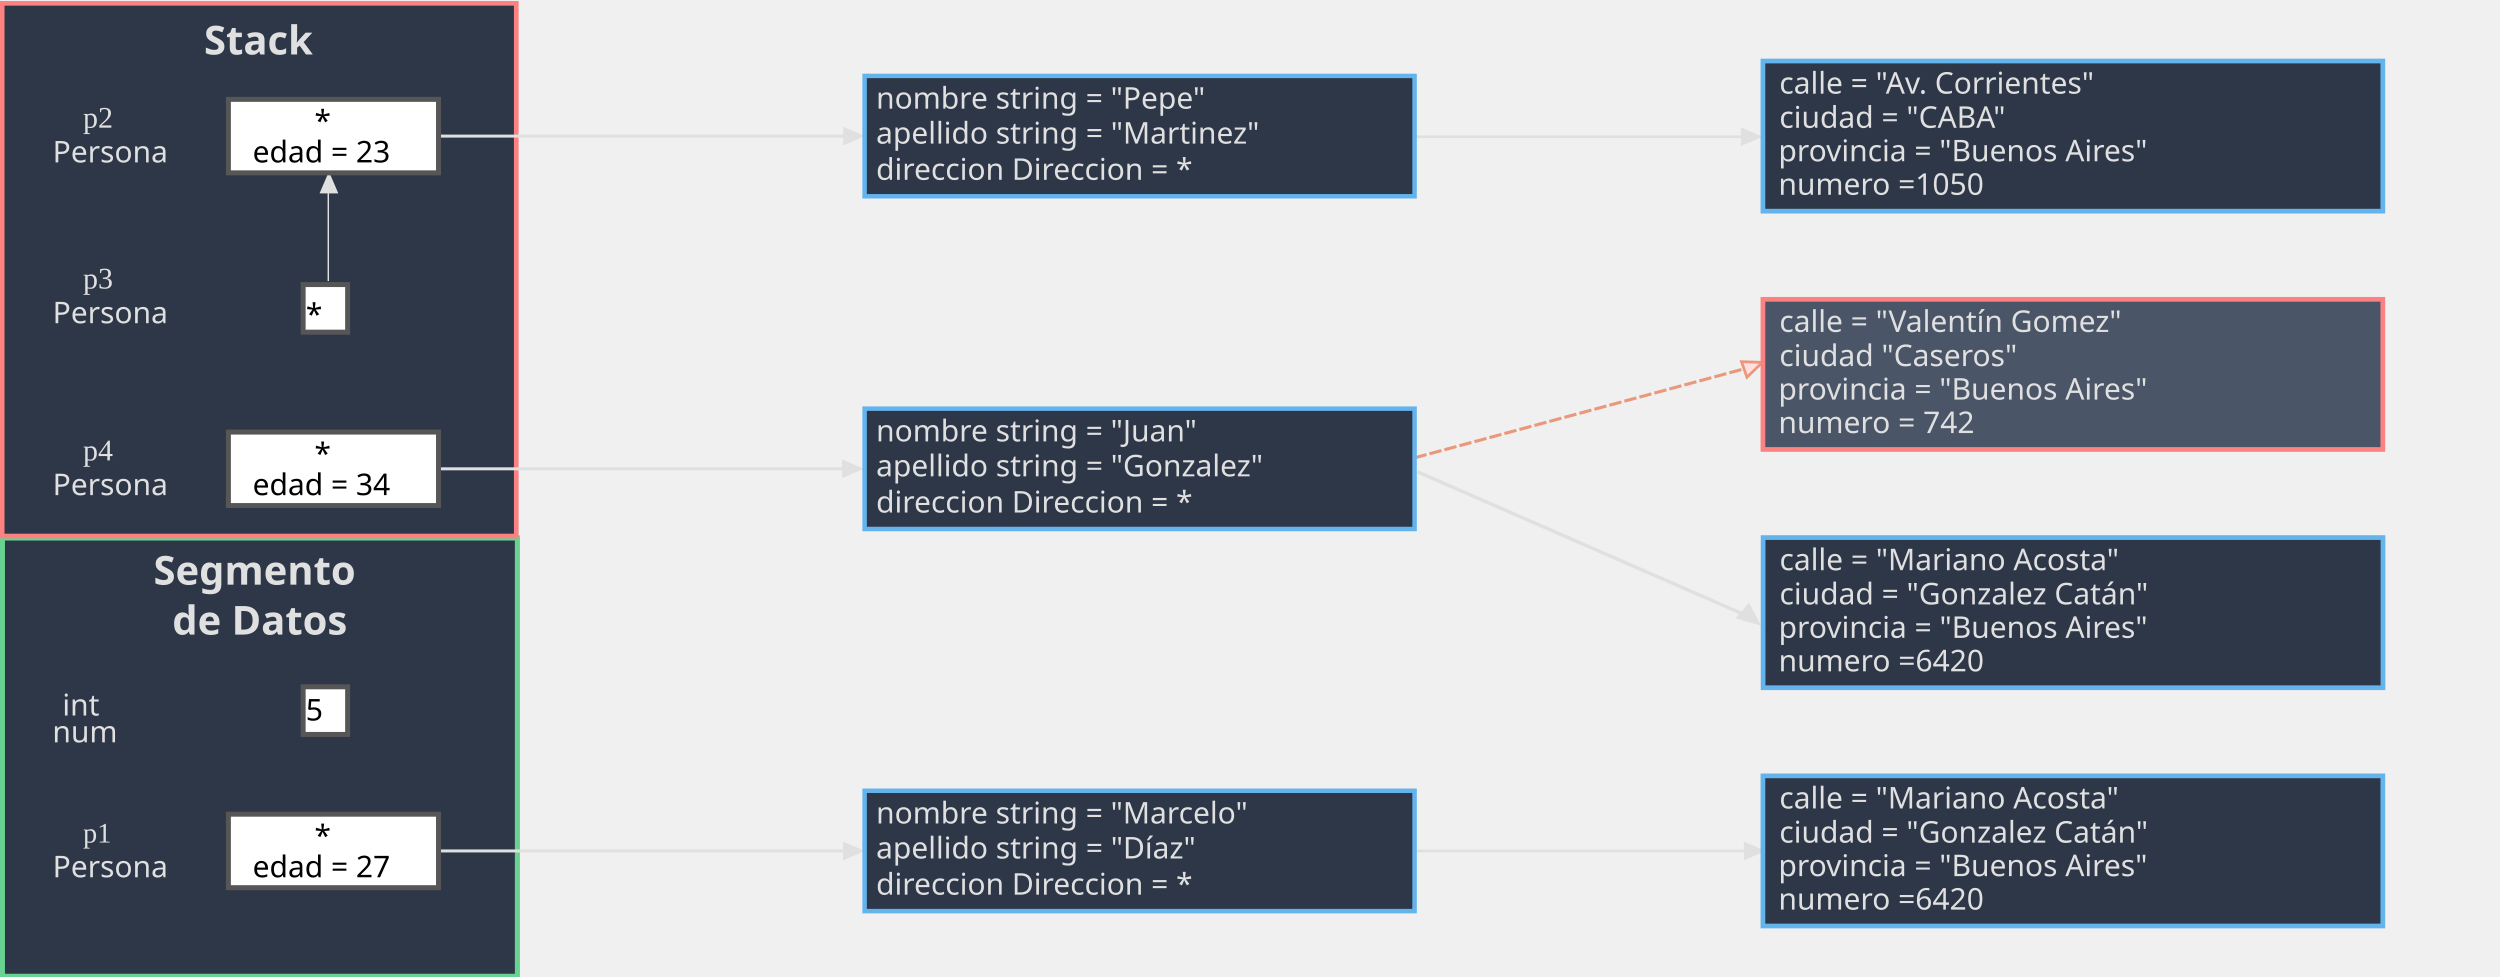
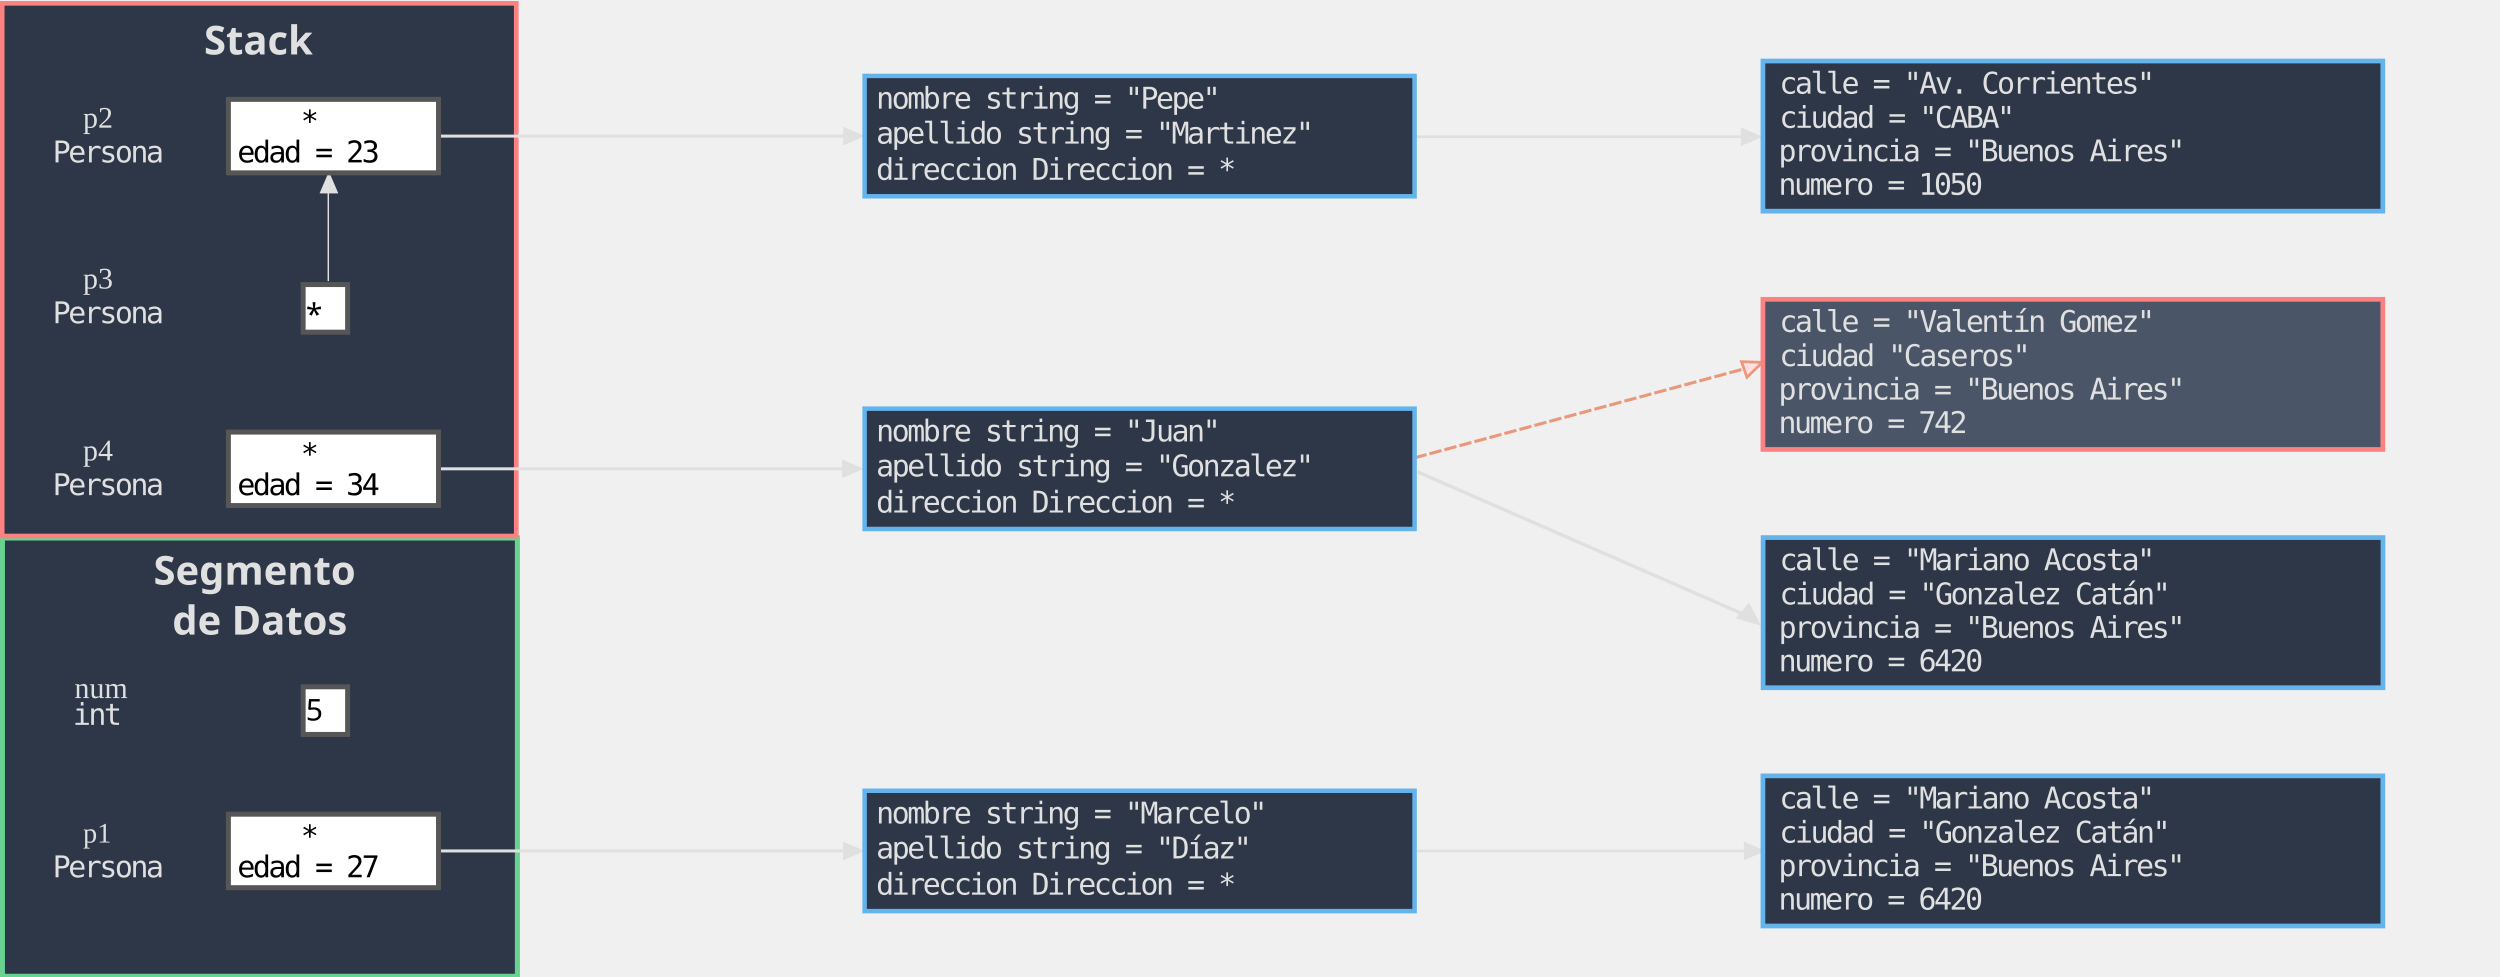
<svg xmlns="http://www.w3.org/2000/svg" width="1001" height="391" style="background:0 0;background-color:transparent;color-scheme:light dark" viewBox="-0.5 -0.5 1001 391">
+   <style>
+         .text {
+             fill: #e0e0e0;
+             font-family: monospace;
+             letter-spacing: -1px;
+         }
+     </style>
  <defs>
    <path id="d" d="M257.692 203.846h50V250h-50z" />
    <path id="c" d="M292.217 257.814H510.24v101.551H292.217z" />
    <path id="b" d="M368.07 248.281h161.238v128.078H368.07z" />
    <path id="a" d="M304.652 262.788h196.884v95.748H304.652z" />
  </defs>
  <path fill="#2d3748" stroke="#68d391" stroke-width="2.028" d="M.468 214.913h206.196v175.493H.468z" />
  <path fill="#2d3748" stroke="#fc8181" stroke-width="1.863" d="M.373.825h205.841v213.298H.373z" />
  <path fill="none" d="M220 0h780v390H220z" />
  <path fill="none" d="M644 280h80v20h-80z" />
  <g stroke="#e0e0e0" stroke-miterlimit="10">
    <path fill="none" d="M175.033 53.994H339.29" style="stroke-width:1.202" />
    <path fill="#e0e0e0" d="m344.601 53.994-7-3v6z" />
  </g>
  <g stroke="#e0e0e0" stroke-miterlimit="10">
    <path fill="none" d="M565.464 54.258h133.293" style="stroke-width:1.083" />
    <path fill="#e0e0e0" d="m704.068 54.258-7-3v6z" />
  </g>
  <g stroke="#e0e0e0" stroke-miterlimit="10">
    <path fill="none" d="M565.464 54.258h133.293" style="stroke-width:1.083" transform="translate(1.162 285.956)" />
    <path fill="#e0e0e0" d="m705.23 340.214-7-3v6z" />
  </g>
  <g stroke="#e0e0e0" stroke-miterlimit="10">
    <path fill="none" d="M175.033 53.994H339.29" style="stroke-width:1.202" transform="translate(-.437 133.22)" />
    <path fill="#e0e0e0" d="m344.165 187.214-7-3v6z" />
  </g>
  <g stroke="#e0e0e0" stroke-miterlimit="10">
    <path fill="none" d="M175.033 53.994H339.29" style="stroke-width:1.202" transform="translate(-.046 286.22)" />
    <path fill="#e0e0e0" d="m344.556 340.214-7-3v6z" />
  </g>
  <g stroke="#e0e0e0" stroke-miterlimit="10">
    <path fill="none" d="m567.091 188.437 133.137 58.167" style="stroke-width:1.399" />
    <path fill="#e0e0e0" d="m703.601 249.164-3.91-7.365-4.325 5.013z" style="stroke-width:1.107" />
  </g>
  <path fill="#e0e0e0" stroke="#e0e0e0" stroke-miterlimit="10" d="m716.183 258.288-3.91-7.365-4.325 5.012z" style="stroke-width:1.107" />
  <g stroke="#e0e0e0" stroke-miterlimit="10">
    <path fill="none" d="m565.845 182.821 135.506-36.58" style="stroke:#ea977b;stroke-width:1.244;stroke-dasharray:4.975,1.244;stroke-dashoffset:0;stroke-opacity:1" />
    <path fill="#e0e0e0" d="m705.135 144.598-8.334-.296 2.179 6.251z" style="fill:#ffe0e0;fill-opacity:1;stroke:#ea977b;stroke-width:1.107;stroke-dasharray:none;stroke-dashoffset:0;stroke-opacity:1" />
  </g>
  <g stroke="#e0e0e0" stroke-miterlimit="10">
    <path fill="none" d="M130.482 112.037V74.684" style="stroke-width:.573" transform="translate(.467)" />
    <path fill="#e0e0e0" d="m131.203 69.434-3 7h6z" />
  </g>
  <path fill="none" d="M702 30h80v20h-80zM0 0h60v30H0z" />
  <text x="102.97" y="21.316" fill="#e0e0e0" font-family="ui-sans-serif, system-ui, sans-serif" font-size="16" font-weight="bold" text-anchor="middle">Stack</text>
  <path fill="none" d="M220 0h60v30h-60z" />
  <path fill="#2d3748" stroke="#63b3ed" stroke-width="1.885" d="M705.377 23.937h248.2v60.115h-248.2z" />
-   <text x="565.961" y="78.646" style="fill:#e0e0e0;font-style:normal;font-variant:normal;font-weight:400;font-stretch:normal;font-family:&quot;Fira Sans Compressed&quot;;-inkscape-font-specification:&quot;Fira Sans Compressed&quot;" transform="translate(145.991 -41.652)">calle = "Av. Corrientes"</text>
-   <text x="565.961" y="92.328" style="fill:#e0e0e0;font-style:normal;font-variant:normal;font-weight:400;font-stretch:normal;font-family:&quot;Fira Sans Compressed&quot;;-inkscape-font-specification:&quot;Fira Sans Compressed&quot;" transform="translate(145.991 -41.652)">ciudad = "CABA"</text>
-   <text x="565.601" y="105.735" style="fill:#e0e0e0;font-style:normal;font-variant:normal;font-weight:400;font-stretch:normal;font-family:&quot;Fira Sans Compressed&quot;;-inkscape-font-specification:&quot;Fira Sans Compressed&quot;" transform="translate(145.991 -41.652)">provincia = "Buenos Aires"</text>
-   <text x="565.601" y="119.141" style="fill:#e0e0e0;font-style:normal;font-variant:normal;font-weight:400;font-stretch:normal;font-family:&quot;Fira Sans Compressed&quot;;-inkscape-font-specification:&quot;Fira Sans Compressed&quot;" transform="translate(145.991 -41.652)">numero =1050</text>
+   <text x="565.961" y="78.646" class="text" transform="translate(145.991 -41.652)">calle = "Av. Corrientes"</text>
+   <text x="565.961" y="92.328" class="text" transform="translate(145.991 -41.652)">ciudad = "CABA"</text>
+   <text x="565.601" y="105.735" class="text" transform="translate(145.991 -41.652)">provincia = "Buenos Aires"</text>
+   <text x="565.601" y="119.141" class="text" transform="translate(145.991 -41.652)">numero = 1050</text>
  <path fill="#2d3748" stroke="#63b3ed" stroke-width="1.885" d="M705.377 310.157h248.2v60.115h-248.2z" />
-   <text x="565.961" y="78.646" style="fill:#e0e0e0;font-style:normal;font-variant:normal;font-weight:400;font-stretch:normal;font-family:&quot;Fira Sans Compressed&quot;;-inkscape-font-specification:&quot;Fira Sans Compressed&quot;" transform="translate(145.991 244.568)">calle = "Mariano Acosta"</text>
-   <text x="565.961" y="92.328" style="fill:#e0e0e0;font-style:normal;font-variant:normal;font-weight:400;font-stretch:normal;font-family:&quot;Fira Sans Compressed&quot;;-inkscape-font-specification:&quot;Fira Sans Compressed&quot;" transform="translate(145.991 244.568)">ciudad = "Gonzalez Catán"</text>
-   <text x="565.601" y="105.735" style="fill:#e0e0e0;font-style:normal;font-variant:normal;font-weight:400;font-stretch:normal;font-family:&quot;Fira Sans Compressed&quot;;-inkscape-font-specification:&quot;Fira Sans Compressed&quot;" transform="translate(145.991 244.568)">provincia = "Buenos Aires"</text>
-   <text x="565.601" y="119.141" style="fill:#e0e0e0;font-style:normal;font-variant:normal;font-weight:400;font-stretch:normal;font-family:&quot;Fira Sans Compressed&quot;;-inkscape-font-specification:&quot;Fira Sans Compressed&quot;" transform="translate(145.991 244.568)">numero =6420</text>
+   <text x="565.961" y="78.646" class="text" transform="translate(145.991 244.568)">calle = "Mariano Acosta"</text>
+   <text x="565.961" y="92.328" class="text" transform="translate(145.991 244.568)">ciudad = "Gonzalez Catán"</text>
+   <text x="565.601" y="105.735" class="text" transform="translate(145.991 244.568)">provincia = "Buenos Aires"</text>
+   <text x="565.601" y="119.141" class="text" transform="translate(145.991 244.568)">numero = 6420</text>
  <path fill="#2d3748" stroke="#63b3ed" stroke-width="1.885" d="M705.443 214.75h248.199v60.115h-248.2z" />
-   <text x="565.961" y="78.646" style="fill:#e0e0e0;font-style:normal;font-variant:normal;font-weight:400;font-stretch:normal;font-family:&quot;Fira Sans Compressed&quot;;-inkscape-font-specification:&quot;Fira Sans Compressed&quot;" transform="translate(146.057 149.161)">calle = "Mariano Acosta"</text>
-   <text x="565.961" y="92.328" style="fill:#e0e0e0;font-style:normal;font-variant:normal;font-weight:400;font-stretch:normal;font-family:&quot;Fira Sans Compressed&quot;;-inkscape-font-specification:&quot;Fira Sans Compressed&quot;" transform="translate(146.057 149.161)">ciudad = "Gonzalez Catán"</text>
-   <text x="565.601" y="105.735" style="fill:#e0e0e0;font-style:normal;font-variant:normal;font-weight:400;font-stretch:normal;font-family:&quot;Fira Sans Compressed&quot;;-inkscape-font-specification:&quot;Fira Sans Compressed&quot;" transform="translate(146.057 149.161)">provincia = "Buenos Aires"</text>
-   <text x="565.601" y="119.141" style="fill:#e0e0e0;font-style:normal;font-variant:normal;font-weight:400;font-stretch:normal;font-family:&quot;Fira Sans Compressed&quot;;-inkscape-font-specification:&quot;Fira Sans Compressed&quot;" transform="translate(146.057 149.161)">numero =6420</text>
+   <text x="565.961" y="78.646" class="text" transform="translate(146.057 149.161)">calle = "Mariano Acosta"</text>
+   <text x="565.961" y="92.328" class="text" transform="translate(146.057 149.161)">ciudad = "Gonzalez Catán"</text>
+   <text x="565.601" y="105.735" class="text" transform="translate(146.057 149.161)">provincia = "Buenos Aires"</text>
+   <text x="565.601" y="119.141" class="text" transform="translate(146.057 149.161)">numero = 6420</text>
  <path fill="none" d="M850 30h80v20h-80z" />
  <path fill="#2d3748" stroke="#63b3ed" stroke-width="1.885" d="M513.377 193.442h248.199v60.115H513.377z" style="fill:#4a5568;fill-opacity:1;stroke:#fc8181;stroke-opacity:1" transform="translate(192 -74.099)" />
-   <text x="519.953" y="206.5" style="fill:#e0e0e0;font-style:normal;font-variant:normal;font-weight:400;font-stretch:normal;font-family:&quot;Fira Sans Compressed&quot;;-inkscape-font-specification:&quot;Fira Sans Compressed&quot;" transform="translate(192 -74.099)">calle = "Valentín Gomez"</text>
-   <text x="519.953" y="220.182" style="fill:#e0e0e0;font-style:normal;font-variant:normal;font-weight:400;font-stretch:normal;font-family:&quot;Fira Sans Compressed&quot;;-inkscape-font-specification:&quot;Fira Sans Compressed&quot;" transform="translate(192 -74.099)">ciudad "Caseros"</text>
-   <text x="519.593" y="233.588" style="fill:#e0e0e0;font-style:normal;font-variant:normal;font-weight:400;font-stretch:normal;font-family:&quot;Fira Sans Compressed&quot;;-inkscape-font-specification:&quot;Fira Sans Compressed&quot;" transform="translate(192 -74.099)">provincia = "Buenos Aires"</text>
-   <text x="519.593" y="246.994" style="fill:#e0e0e0;font-style:normal;font-variant:normal;font-weight:400;font-stretch:normal;font-family:&quot;Fira Sans Compressed&quot;;-inkscape-font-specification:&quot;Fira Sans Compressed&quot;" transform="translate(192 -74.099)">numero = 742</text>
+   <text x="519.953" y="206.5" class="text" transform="translate(192 -74.099)">calle = "Valentín Gomez"</text>
+   <text x="519.953" y="220.182" class="text" transform="translate(192 -74.099)">ciudad "Caseros"</text>
+   <text x="519.593" y="233.588" class="text" transform="translate(192 -74.099)">provincia = "Buenos Aires"</text>
+   <text x="519.593" y="246.994" class="text" transform="translate(192 -74.099)">numero = 742</text>
  <path fill="#2d3748" stroke="#63b3ed" stroke-width="1.793" d="M345.687 29.901h220.207v48.187H345.687z" />
-   <text x="204.5" y="27" style="fill:#e0e0e0;font-style:normal;font-variant:normal;font-weight:400;font-stretch:normal;font-family:&quot;Fira Sans Compressed&quot;;-inkscape-font-specification:&quot;Fira Sans Compressed&quot;" transform="translate(145.79 16.004)">nombre string = "Pepe"</text>
-   <text x="204.5" y="41" style="fill:#e0e0e0;font-style:normal;font-variant:normal;font-weight:400;font-stretch:normal;font-family:&quot;Fira Sans Compressed&quot;;-inkscape-font-specification:&quot;Fira Sans Compressed&quot;" transform="translate(145.79 16.004)">apellido string = "Martinez"</text>
+   <text x="204.5" y="27" class="text" transform="translate(145.79 16.004)">nombre string = "Pepe"</text>
+   <text x="204.5" y="41" class="text" transform="translate(145.79 16.004)">apellido string = "Martinez"</text>
  <path fill="none" d="M365.79 46.004h80v20h-80z" />
-   <text x="204.5" y="55.5" style="fill:#e0e0e0;font-style:normal;font-variant:normal;font-weight:400;font-stretch:normal;font-family:&quot;Fira Sans Compressed&quot;;-inkscape-font-specification:&quot;Fira Sans Compressed&quot;" transform="translate(145.79 16.004)">direccion Direccion = *</text>
+   <text x="204.5" y="55.5" class="text" transform="translate(145.79 16.004)">direccion Direccion = *</text>
  <path fill="#2d3748" stroke="#63b3ed" stroke-width="1.793" d="M345.687 163.122h220.207v48.187H345.687z" />
-   <text x="204.5" y="27" style="fill:#e0e0e0;font-style:normal;font-variant:normal;font-weight:400;font-stretch:normal;font-family:&quot;Fira Sans Compressed&quot;;-inkscape-font-specification:&quot;Fira Sans Compressed&quot;" transform="translate(145.79 149.225)">nombre string = "Juan"</text>
-   <text x="204.5" y="41" style="fill:#e0e0e0;font-style:normal;font-variant:normal;font-weight:400;font-stretch:normal;font-family:&quot;Fira Sans Compressed&quot;;-inkscape-font-specification:&quot;Fira Sans Compressed&quot;" transform="translate(145.79 149.225)">apellido string = "Gonzalez"</text>
+   <text x="204.5" y="27" class="text" transform="translate(145.79 149.225)">nombre string = "Juan"</text>
+   <text x="204.5" y="41" class="text" transform="translate(145.79 149.225)">apellido string = "Gonzalez"</text>
  <path fill="none" d="M365.79 179.225h80v20h-80z" />
-   <text x="204.5" y="55.5" style="fill:#e0e0e0;font-style:normal;font-variant:normal;font-weight:400;font-stretch:normal;font-family:&quot;Fira Sans Compressed&quot;;-inkscape-font-specification:&quot;Fira Sans Compressed&quot;" transform="translate(145.79 149.225)">direccion Direccion = *</text>
+   <text x="204.5" y="55.5" class="text" transform="translate(145.79 149.225)">direccion Direccion = *</text>
  <path fill="#2d3748" stroke="#63b3ed" stroke-width="1.793" d="M345.687 316.122h220.207v48.187H345.687z" />
-   <text x="204.5" y="27" style="fill:#e0e0e0;font-style:normal;font-variant:normal;font-weight:400;font-stretch:normal;font-family:&quot;Fira Sans Compressed&quot;;-inkscape-font-specification:&quot;Fira Sans Compressed&quot;" transform="translate(145.79 302.225)">nombre string = "Marcelo"</text>
-   <text x="204.5" y="41" style="fill:#e0e0e0;font-style:normal;font-variant:normal;font-weight:400;font-stretch:normal;font-family:&quot;Fira Sans Compressed&quot;;-inkscape-font-specification:&quot;Fira Sans Compressed&quot;" transform="translate(145.79 302.225)">apellido string = "Díaz"</text>
+   <text x="204.5" y="27" class="text" transform="translate(145.79 302.225)">nombre string = "Marcelo"</text>
+   <text x="204.5" y="41" class="text" transform="translate(145.79 302.225)">apellido string = "Díaz"</text>
  <path fill="none" d="M365.79 332.225h80v20h-80z" />
-   <text x="204.5" y="55.5" style="fill:#e0e0e0;font-style:normal;font-variant:normal;font-weight:400;font-stretch:normal;font-family:&quot;Fira Sans Compressed&quot;;-inkscape-font-specification:&quot;Fira Sans Compressed&quot;" transform="translate(145.79 302.225)">direccion Direccion = *</text>
+   <text x="204.5" y="55.5" class="text" transform="translate(145.79 302.225)">direccion Direccion = *</text>
  <path fill="none" d="M384 280h80v20h-80zM20 240h80v20H20zM100 260h80v20h-80zM20 300h80v20H20zM100 320h80v20h-80zM20 10h80v20H20zM100 30h80v20h-80zM100 90h80v20h-80zM100 150h80v20h-80zM20 190h80v20H20zM100 210h80v20h-80zM664 140h80v20h-80z" />
  <text x="103.519" y="233.597" fill="#e0e0e0" font-family="ui-sans-serif, system-ui, sans-serif" font-size="16" font-weight="bold" text-anchor="middle">
    <tspan x="103.519" y="233.597">Segmento</tspan>
    <tspan x="103.519" y="253.597">de Datos</tspan>
  </text>
  <text xml:space="preserve" x="158.251" y="77.839" style="writing-mode:lr-tb;direction:ltr;fill:#000" />
  <path fill="none" d="M18.764 70h80v20h-80z" />
  <text xml:space="preserve" x="103.13" y="57.114" style="writing-mode:lr-tb;direction:ltr;fill:#000;fill-opacity:.09;stroke:#565656;stroke-width:2;stroke-dasharray:none;stroke-opacity:1" />
  <path fill="none" d="M18.764 125.22h80v20h-80zM18.836 375.22h80v20h-80zM18.836 179.22h80v20h-80z" />
-   <text x="56.047" y="264" style="fill:#e0e0e0;font-style:normal;font-variant:normal;font-weight:400;font-stretch:normal;font-family:&quot;Fira Sans Compressed&quot;;-inkscape-font-specification:&quot;Fira Sans Compressed&quot;;text-align:end;text-anchor:end" transform="translate(-16.727 22)">int</text>
-   <text x="50.233" y="274.739" style="text-align:center;text-anchor:middle" transform="translate(-16.727 22)">
-     <tspan style="fill:#e0e0e0;font-style:normal;font-variant:normal;font-weight:400;font-stretch:normal;font-family:&quot;Fira Sans Compressed&quot;;-inkscape-font-specification:&quot;Fira Sans Compressed&quot;">num</tspan>
-   </text>
+   <text x="46.047" y="257" style="fill:#e0e0e0;font-size:12px;" transform="translate(-16.727 22)">num</text>
+   <text x="55.233" y="267.739" class="text" style="text-align:center;text-anchor:middle" transform="translate(-16.727 22)">int</text>
  <path d="M100.5 252.5h17.823v19.067H100.5z" style="fill:#fff;fill-opacity:1;stroke:#565656;stroke-width:2;stroke-dasharray:none;stroke-opacity:1" transform="translate(20.37 22)" />
  <text xml:space="preserve" x="109.502" y="265.975" style="text-align:center;writing-mode:lr-tb;direction:ltr;text-anchor:middle;fill:#000" transform="translate(20.37 22)">
    <tspan x="109.502" y="265.975" style="font-style:normal;font-variant:normal;font-weight:400;font-stretch:normal;font-family:&quot;Fira Sans Compressed&quot;;-inkscape-font-specification:&quot;Fira Sans Compressed&quot;">5</tspan>
  </text>
  <text xml:space="preserve" x="213.346" y="270.269" style="font-size:7.559px;font-family:&quot;Fira Sans Compressed&quot;;-inkscape-font-specification:&quot;Fira Sans Compressed&quot;;writing-mode:lr-tb;direction:ltr;fill:#ffe1e1;stroke:#ea987b;stroke-width:2" />
  <text x="22.797" y="40.308" style="fill:#e0e0e0;font-size:12px;stroke-width:.841" transform="translate(9.945 10.318)">p2</text>
-   <text x="10.643" y="54.21" style="fill:#e0e0e0;font-style:normal;font-variant:normal;font-weight:400;font-stretch:normal;font-family:&quot;Fira Sans Compressed&quot;;-inkscape-font-specification:&quot;Fira Sans Compressed&quot;" transform="translate(9.945 10.318)">Persona</text>
+   <text x="10.643" y="54.21" class="text" transform="translate(9.945 10.318)">Persona</text>
  <path d="M67.464 29.28h84.142v29.429H67.464z" style="fill:#fff;fill-opacity:1;stroke:#565656;stroke-width:2;stroke-dasharray:none;stroke-opacity:1" transform="translate(23.478 10)" />
-   <text xml:space="preserve" x="101.451" y="41.867" style="font-style:normal;font-variant:normal;font-weight:400;font-stretch:normal;font-family:&quot;Fira Sans Compressed&quot;;-inkscape-font-specification:&quot;Fira Sans Compressed&quot;;text-align:center;writing-mode:lr-tb;direction:ltr;text-anchor:middle;fill:#000" transform="translate(31.945 10.318)">
+   <text xml:space="preserve" x="101.451" y="41.867" class="text" style="text-align:center;writing-mode:lr-tb;direction:ltr;text-anchor:middle;fill:#000" transform="translate(31.945 10.318)">
    <tspan x="101.451" y="41.867">*</tspan>
  </text>
-   <text xml:space="preserve" x="100.93" y="39.21" style="font-style:normal;font-variant:normal;font-weight:400;font-stretch:normal;font-family:&quot;Fira Sans Compressed&quot;;-inkscape-font-specification:&quot;Fira Sans Compressed&quot;;text-align:center;writing-mode:lr-tb;direction:ltr;text-anchor:middle;fill:#000" transform="translate(31.945 10.318)">
+   <text xml:space="preserve" x="100.93" y="39.21" class="text" style="text-align:center;writing-mode:lr-tb;direction:ltr;text-anchor:middle;fill:#000" transform="translate(31.945 10.318)">
    <tspan x="100.93" y="54.21">edad = 23</tspan>
  </text>
  <path d="M100.149 139.184h17.823v19.067h-17.823z" style="fill:#fff;fill-opacity:1;stroke:#565656;stroke-width:2;stroke-dasharray:none;stroke-opacity:1" transform="translate(20.721 -25.749)" />
  <text xml:space="preserve" x="109.061" y="155.383" style="text-align:center;writing-mode:lr-tb;direction:ltr;text-anchor:middle;fill:#000" transform="translate(20.721 -25.749)">
    <tspan x="109.061" y="155.383" style="font-style:normal;font-variant:normal;font-weight:400;font-stretch:normal;font-family:&quot;Fira Sans Compressed&quot;;-inkscape-font-specification:&quot;Fira Sans Compressed&quot;">*</tspan>
  </text>
  <text x="22.797" y="40.308" style="fill:#e0e0e0;font-size:12px;stroke-width:.841" transform="translate(9.945 74.707)">p3</text>
-   <text x="10.643" y="54.21" style="fill:#e0e0e0;font-style:normal;font-variant:normal;font-weight:400;font-stretch:normal;font-family:&quot;Fira Sans Compressed&quot;;-inkscape-font-specification:&quot;Fira Sans Compressed&quot;" transform="translate(9.945 74.707)">Persona</text>
+   <text x="10.643" y="54.21" class="text" transform="translate(9.945 74.707)">Persona</text>
  <text x="18.742" y="143.846" style="fill:#e0e0e0;font-size:12px;stroke-width:.841" transform="translate(14 40)">p4</text>
-   <text x="6.588" y="157.748" style="fill:#e0e0e0;font-style:normal;font-variant:normal;font-weight:400;font-stretch:normal;font-family:&quot;Fira Sans Compressed&quot;;-inkscape-font-specification:&quot;Fira Sans Compressed&quot;" transform="translate(14 40)">Persona</text>
+   <text x="6.588" y="157.748" class="text" transform="translate(14 40)">Persona</text>
  <path d="M67.464 29.28h84.142v29.429H67.464z" style="fill:#fff;fill-opacity:1;stroke:#565656;stroke-width:2;stroke-dasharray:none;stroke-opacity:1" transform="translate(23.478 143.22)" />
-   <text xml:space="preserve" x="101.451" y="41.867" style="font-style:normal;font-variant:normal;font-weight:400;font-stretch:normal;font-family:&quot;Fira Sans Compressed&quot;;-inkscape-font-specification:&quot;Fira Sans Compressed&quot;;text-align:center;writing-mode:lr-tb;direction:ltr;text-anchor:middle;fill:#000" transform="translate(31.945 143.538)">
+   <text xml:space="preserve" x="101.451" y="41.867" class="text" style="text-align:center;writing-mode:lr-tb;direction:ltr;text-anchor:middle;fill:#000" transform="translate(31.945 143.538)">
    <tspan x="101.451" y="41.867">*</tspan>
  </text>
-   <text xml:space="preserve" x="100.93" y="39.21" style="font-style:normal;font-variant:normal;font-weight:400;font-stretch:normal;font-family:&quot;Fira Sans Compressed&quot;;-inkscape-font-specification:&quot;Fira Sans Compressed&quot;;text-align:center;writing-mode:lr-tb;direction:ltr;text-anchor:middle;fill:#000" transform="translate(31.945 143.538)">
+   <text xml:space="preserve" x="100.93" y="39.21" class="text" style="text-align:center;writing-mode:lr-tb;direction:ltr;text-anchor:middle;fill:#000" transform="translate(31.945 143.538)">
    <tspan x="100.93" y="54.21">edad = 34</tspan>
  </text>
  <text x="18.742" y="143.846" style="fill:#e0e0e0;font-size:11.339px;stroke-width:.841" transform="translate(14 193)">p1</text>
-   <text x="6.588" y="157.748" style="fill:#e0e0e0;font-style:normal;font-variant:normal;font-weight:400;font-stretch:normal;font-family:&quot;Fira Sans Compressed&quot;;-inkscape-font-specification:&quot;Fira Sans Compressed&quot;" transform="translate(14 193)">Persona</text>
+   <text x="6.588" y="157.748" class="text" transform="translate(14 193)">Persona</text>
  <path d="M67.464 29.28h84.142v29.429H67.464z" style="fill:#fff;fill-opacity:1;stroke:#565656;stroke-width:2;stroke-dasharray:none;stroke-opacity:1" transform="translate(23.478 296.22)" />
-   <text xml:space="preserve" x="101.451" y="41.867" style="font-style:normal;font-variant:normal;font-weight:400;font-stretch:normal;font-family:&quot;Fira Sans Compressed&quot;;-inkscape-font-specification:&quot;Fira Sans Compressed&quot;;text-align:center;writing-mode:lr-tb;direction:ltr;text-anchor:middle;fill:#000" transform="translate(31.945 296.538)">
+   <text xml:space="preserve" x="101.451" y="41.867" class="text" style="text-align:center;writing-mode:lr-tb;direction:ltr;text-anchor:middle;fill:#000" transform="translate(31.945 296.538)">
    <tspan x="101.451" y="41.867">*</tspan>
  </text>
-   <text xml:space="preserve" x="100.93" y="39.21" style="font-style:normal;font-variant:normal;font-weight:400;font-stretch:normal;font-family:&quot;Fira Sans Compressed&quot;;-inkscape-font-specification:&quot;Fira Sans Compressed&quot;;text-align:center;writing-mode:lr-tb;direction:ltr;text-anchor:middle;fill:#000" transform="translate(31.945 296.538)">
+   <text xml:space="preserve" x="100.93" y="39.21" class="text" style="text-align:center;writing-mode:lr-tb;direction:ltr;text-anchor:middle;fill:#000" transform="translate(31.945 296.538)">
    <tspan x="100.93" y="54.21">edad = 27</tspan>
  </text>
</svg>
